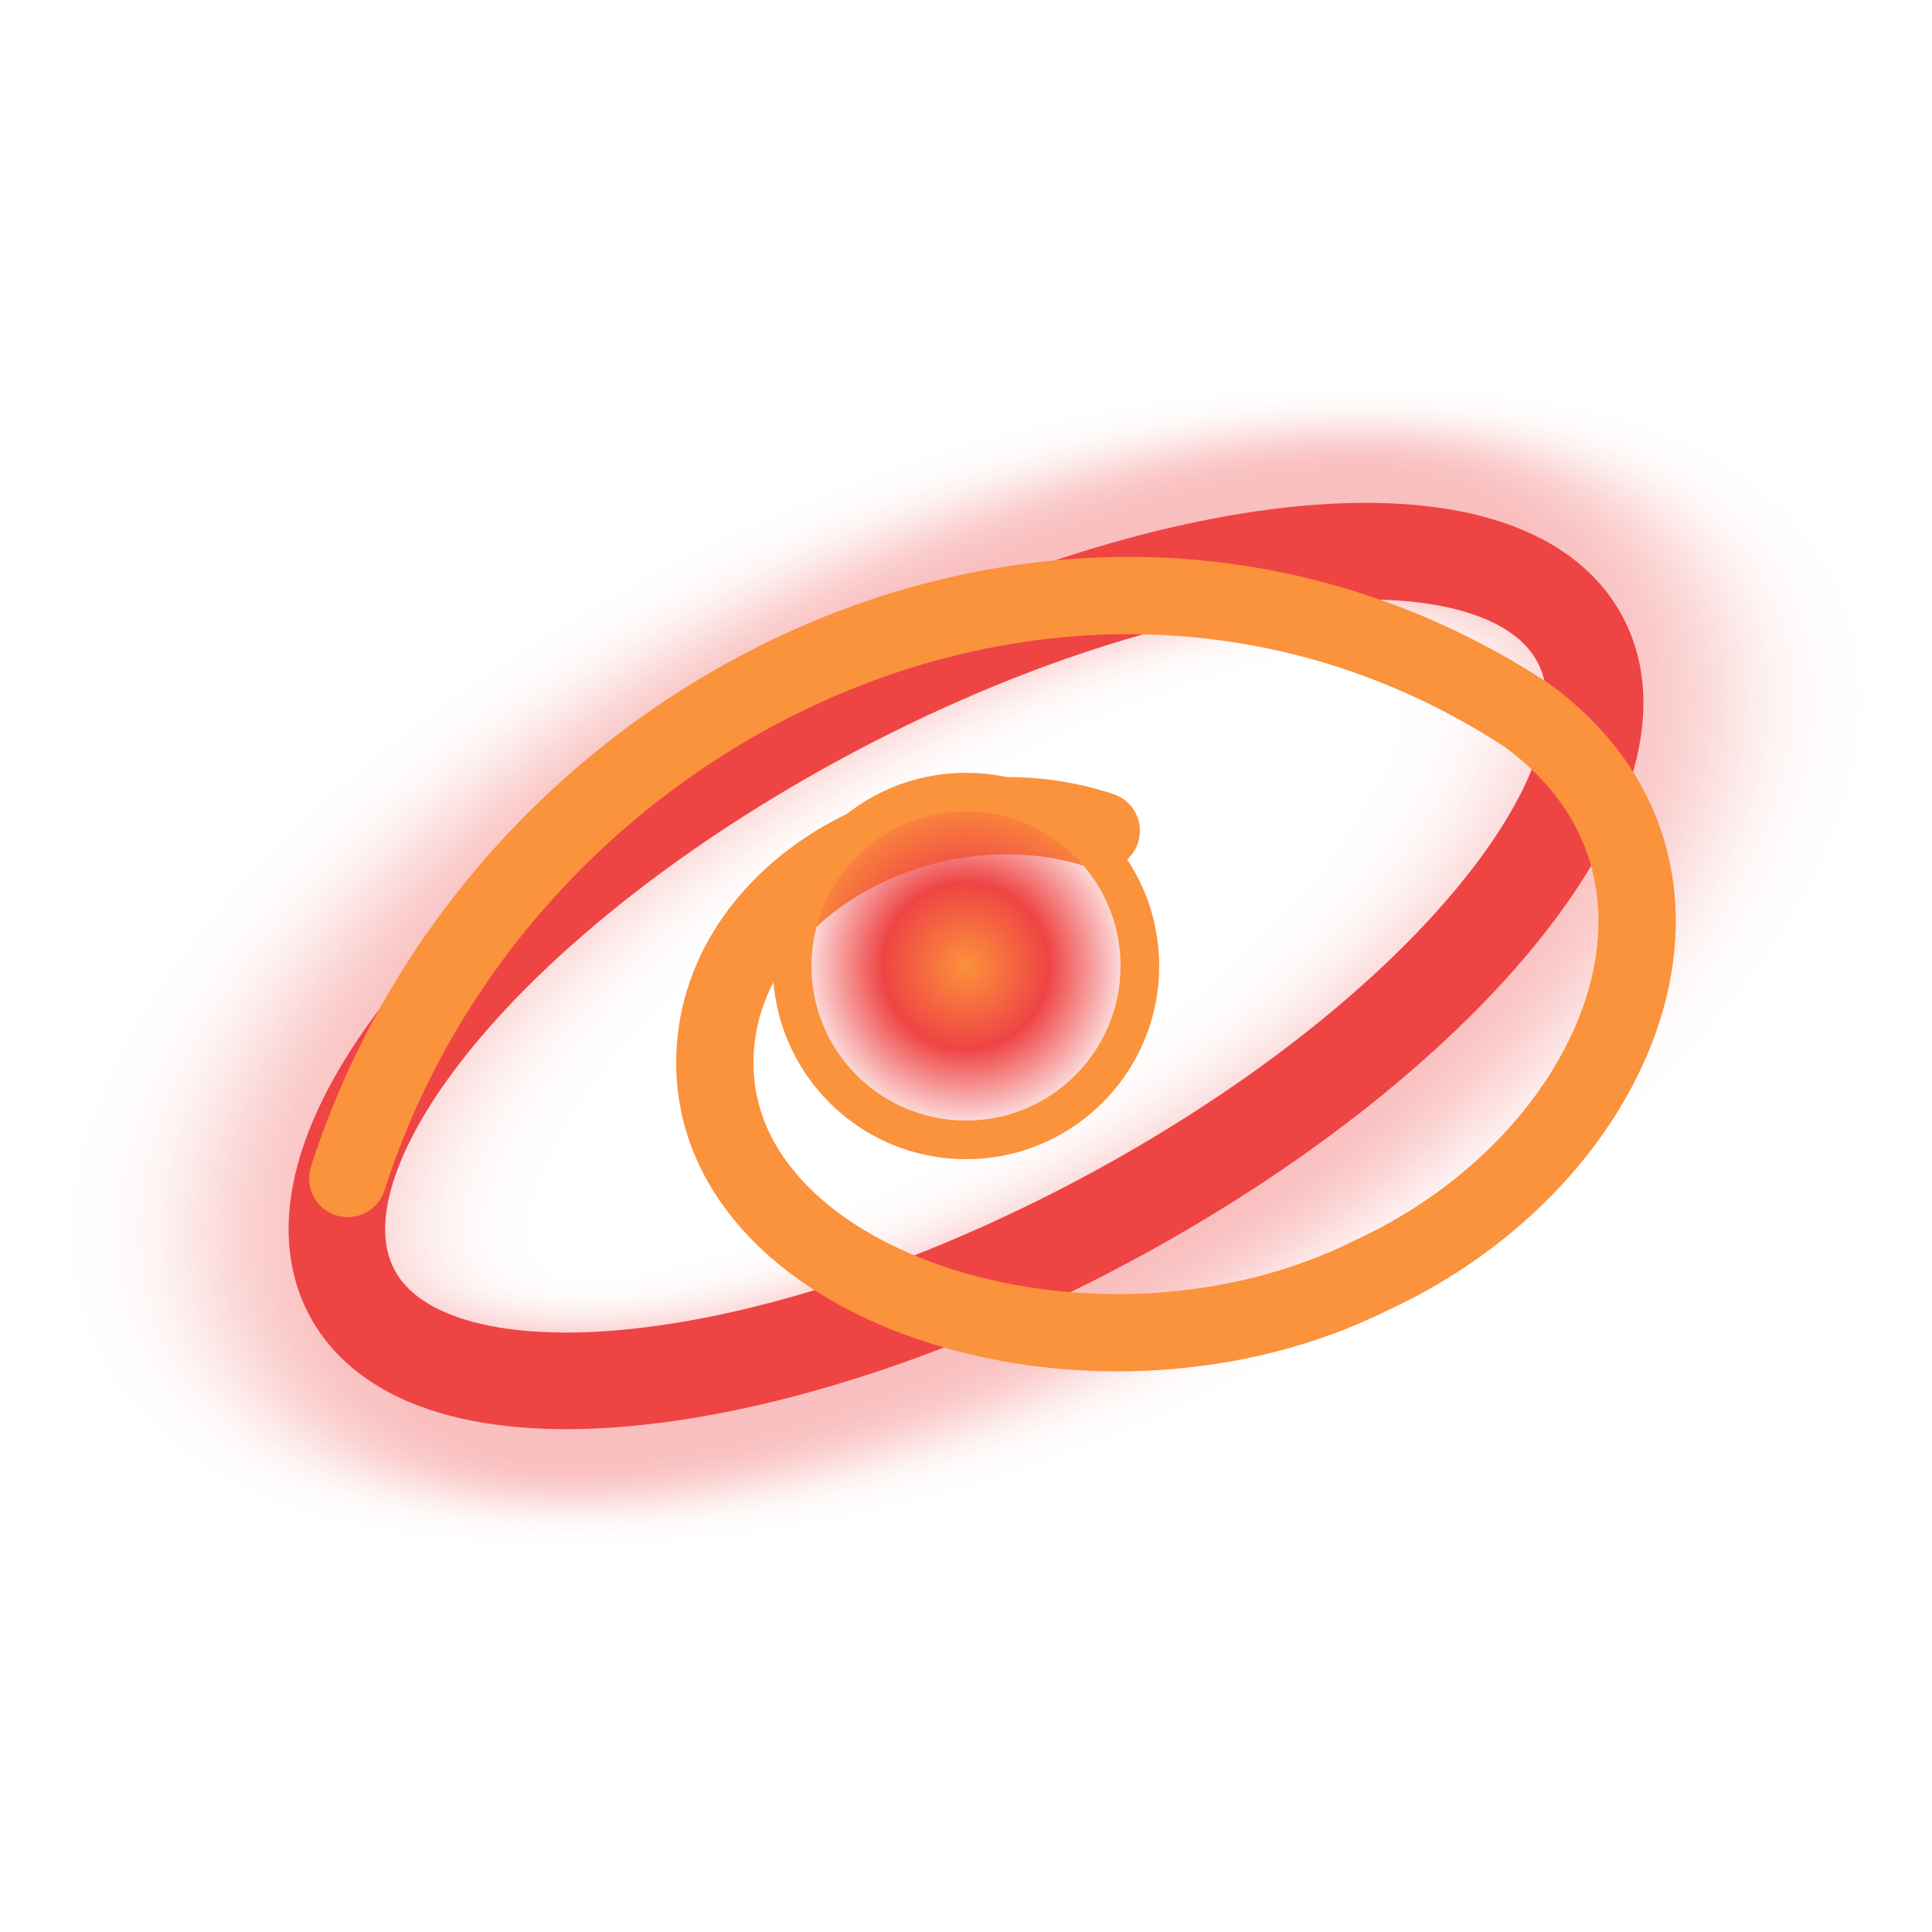
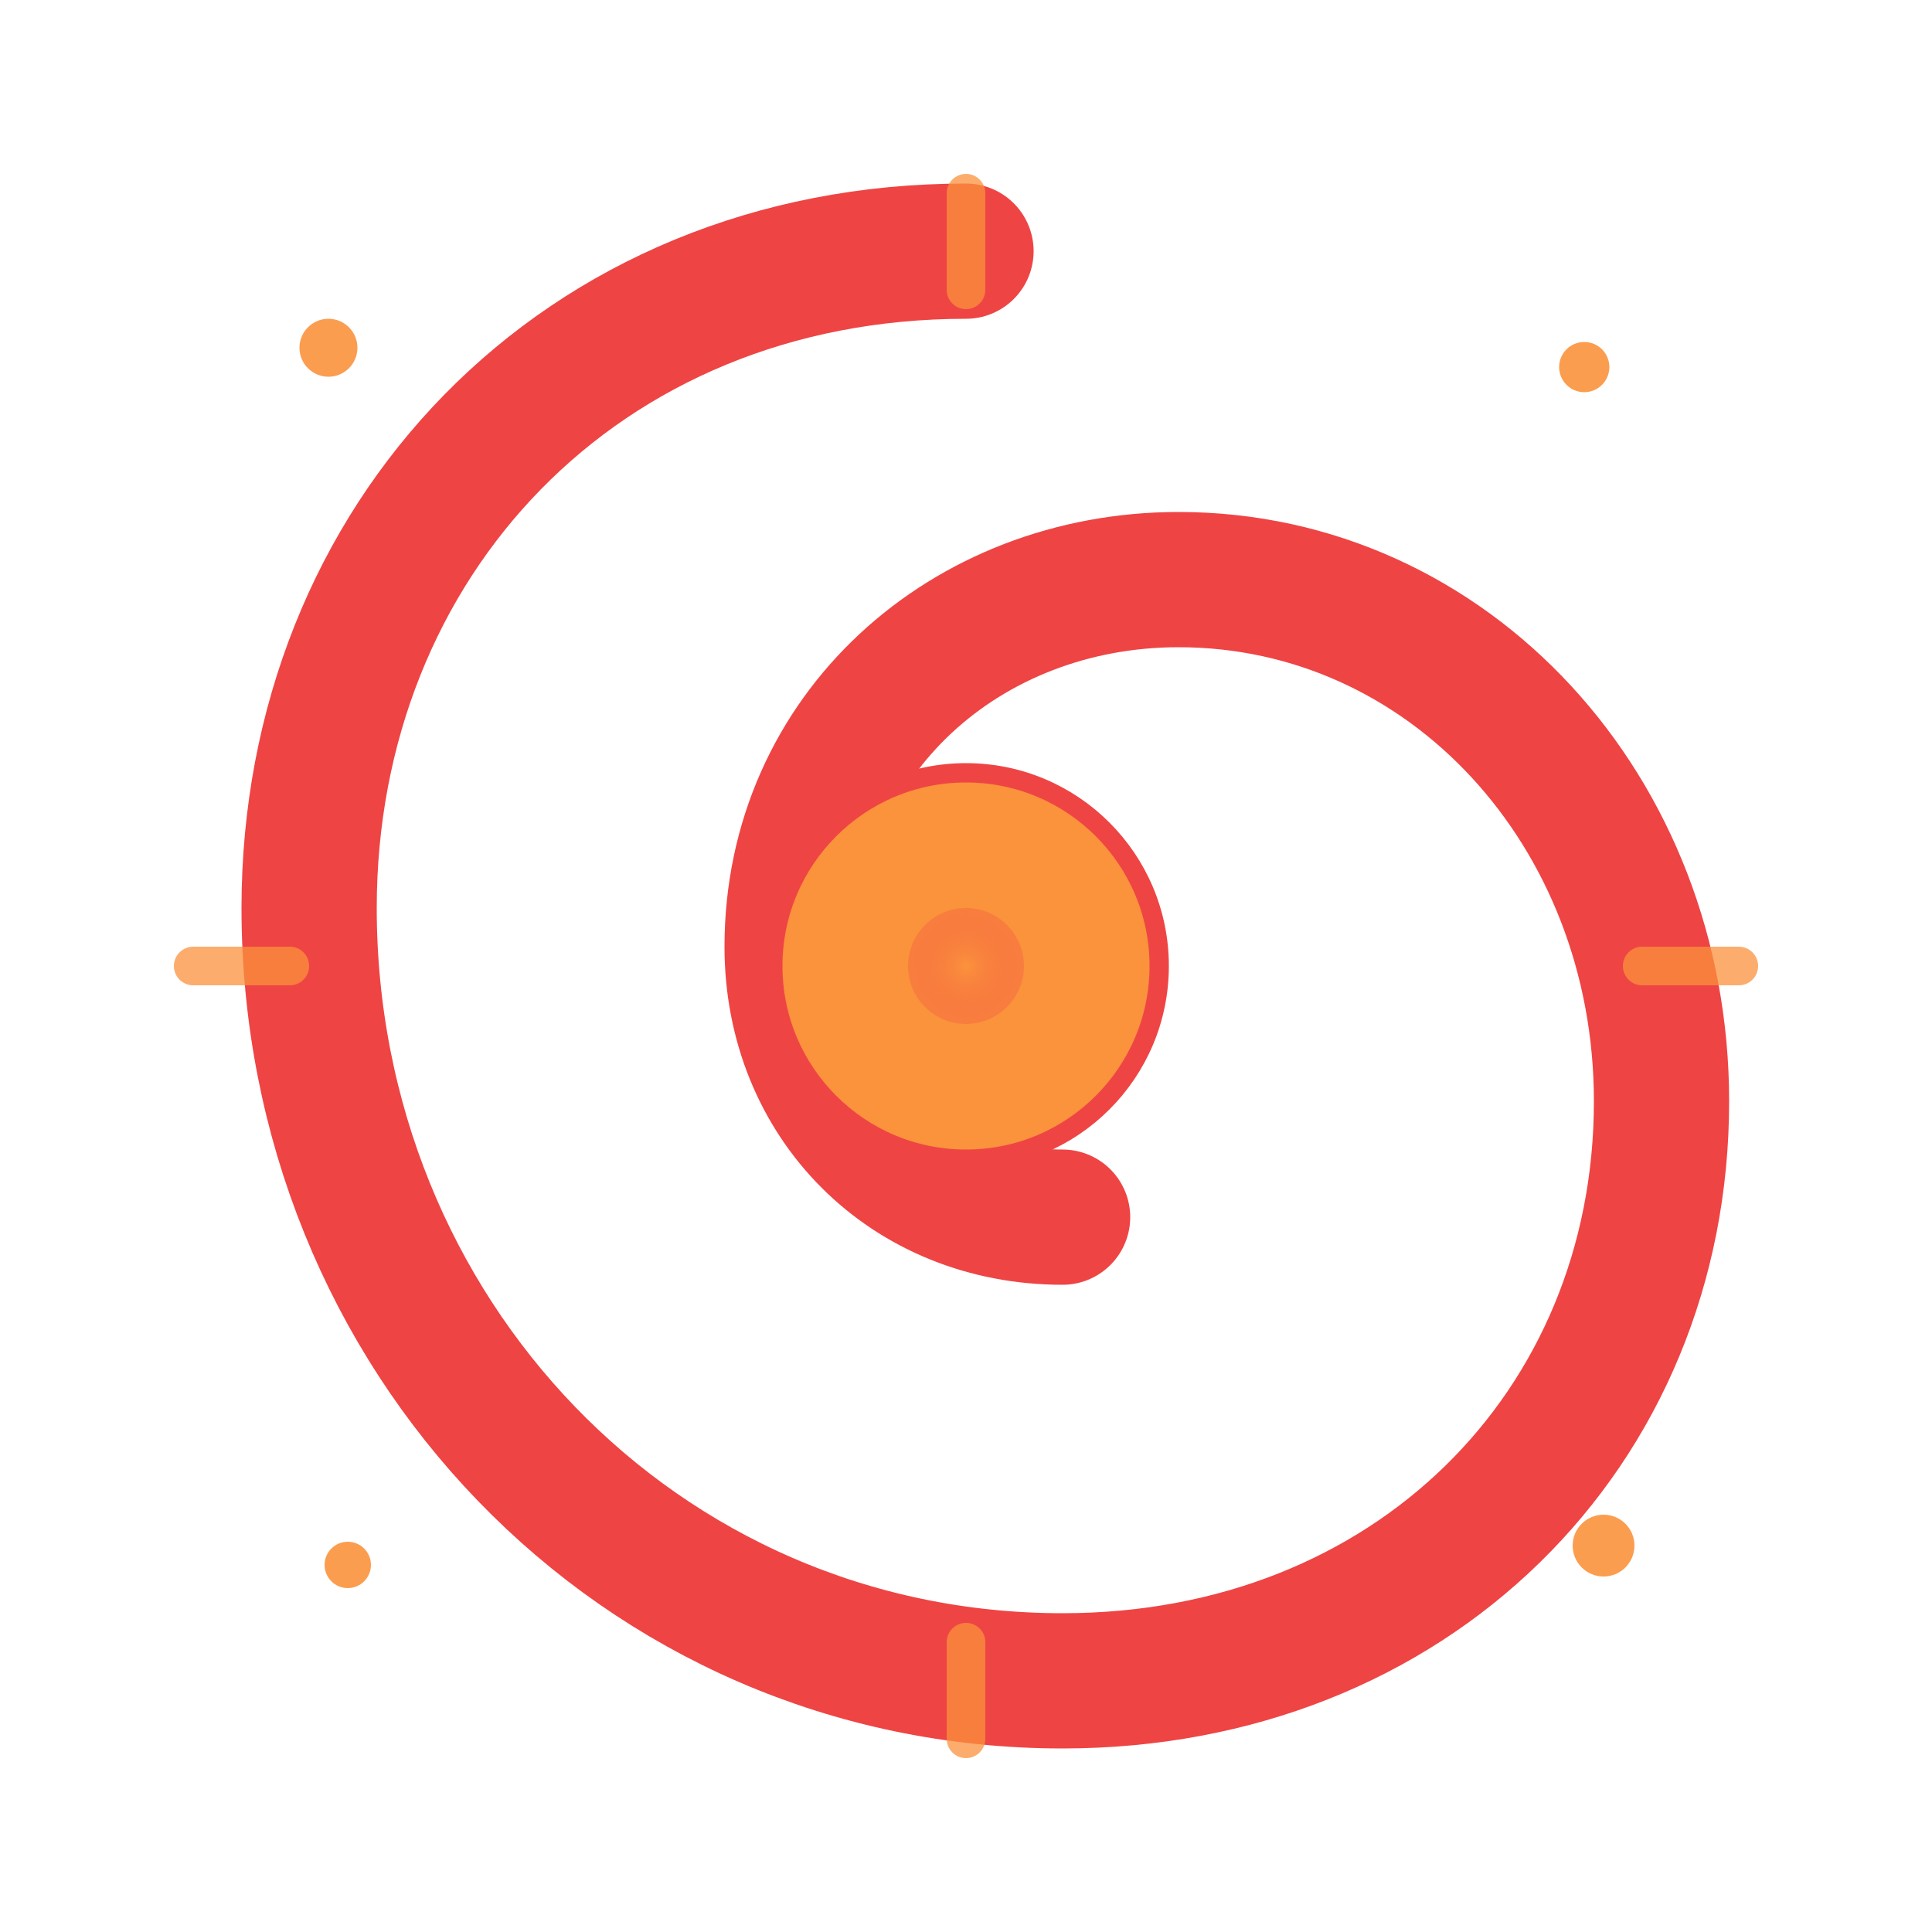
<svg xmlns="http://www.w3.org/2000/svg" viewBox="0 0 100 100">
  <defs>
-     <radialGradient id="g">
+     <radialGradient id="core">
      <stop stop-color="#fb923c" />
-       <stop offset=".48" stop-color="#ef4444" />
-       <stop offset="1" stop-color="#ef4444" stop-opacity="0" />
+       <stop offset="1" stop-color="#ef4444" stop-opacity=".12" />
    </radialGradient>
-     <filter id="glow">
-       <feGaussianBlur stdDeviation="2.5" />
+     <filter id="soft">
+       <feGaussianBlur stdDeviation="2.2" />
    </filter>
  </defs>
-   <g fill="none" stroke-linecap="round">
-     <ellipse cx="50" cy="50" rx="38" ry="17" transform="rotate(-28 50 50)" stroke="#ef4444" stroke-width="9" opacity=".35" filter="url(#glow)" />
-     <ellipse cx="50" cy="50" rx="36" ry="15" transform="rotate(-28 50 50)" stroke="#ef4444" stroke-width="5" />
-     <path d="M18 61c8-25 38-39 61-24 11 8 5 23-8 29-14 7-34 1-34-11 0-9 11-15 20-12" stroke="#fb923c" stroke-width="4" />
-     <circle cx="50" cy="50" r="9" fill="url(#g)" stroke="#fb923c" stroke-width="2" />
+   <g fill="none" stroke="#ef4444" stroke-linecap="round" stroke-linejoin="round">
+     <path d="M50 13c-20 0-34 15-34 34 0 22 17 40 39 40 18 0 31-13 31-30 0-15-11-27-25-27-11 0-20 8-20 19 0 8 6 14 14 14" stroke-width="7" />
+     <circle cx="50" cy="50" r="10" fill="#fb923c" />
+     <circle cx="50" cy="50" r="4" fill="url(#core)" stroke="#fb923c" stroke-width="2" />
+     <path d="M50 10v5M50 85v5M10 50h5M85 50h5" stroke="#fb923c" stroke-width="2" opacity=".75" />
+   </g>
+   <g fill="#fb923c" opacity=".9">
+     <circle cx="17" cy="18" r="1.5" />
+     <circle cx="82" cy="19" r="1.3" />
+     <circle cx="18" cy="81" r="1.2" />
+     <circle cx="83" cy="80" r="1.6" />
  </g>
</svg>
